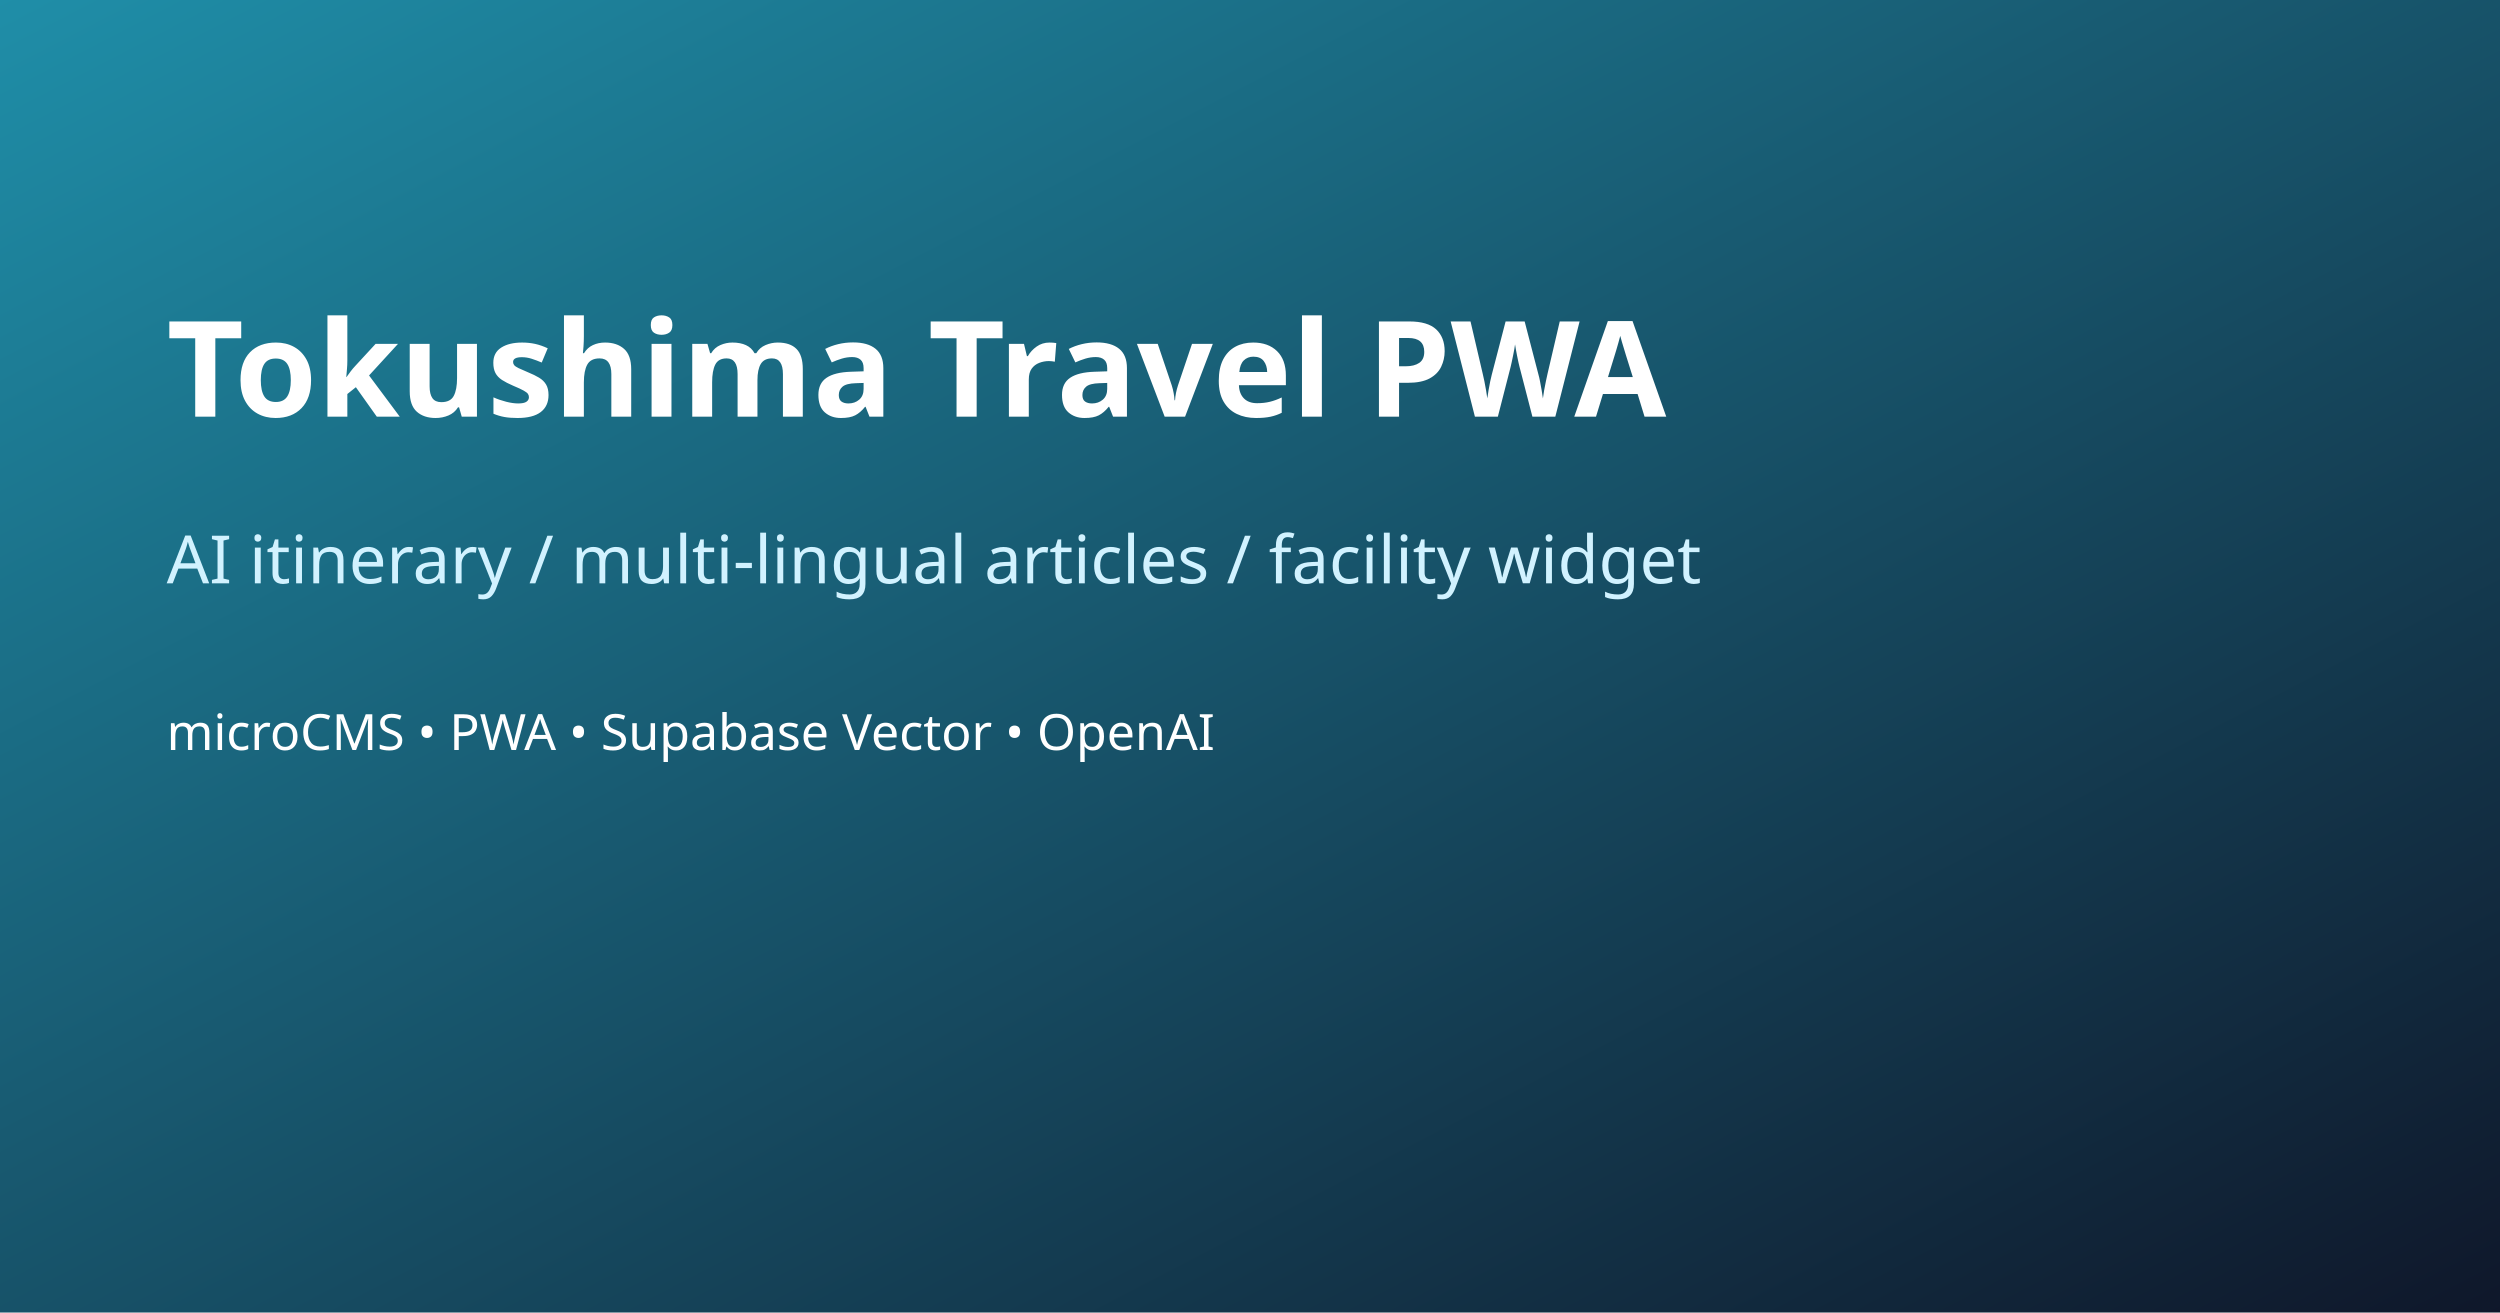
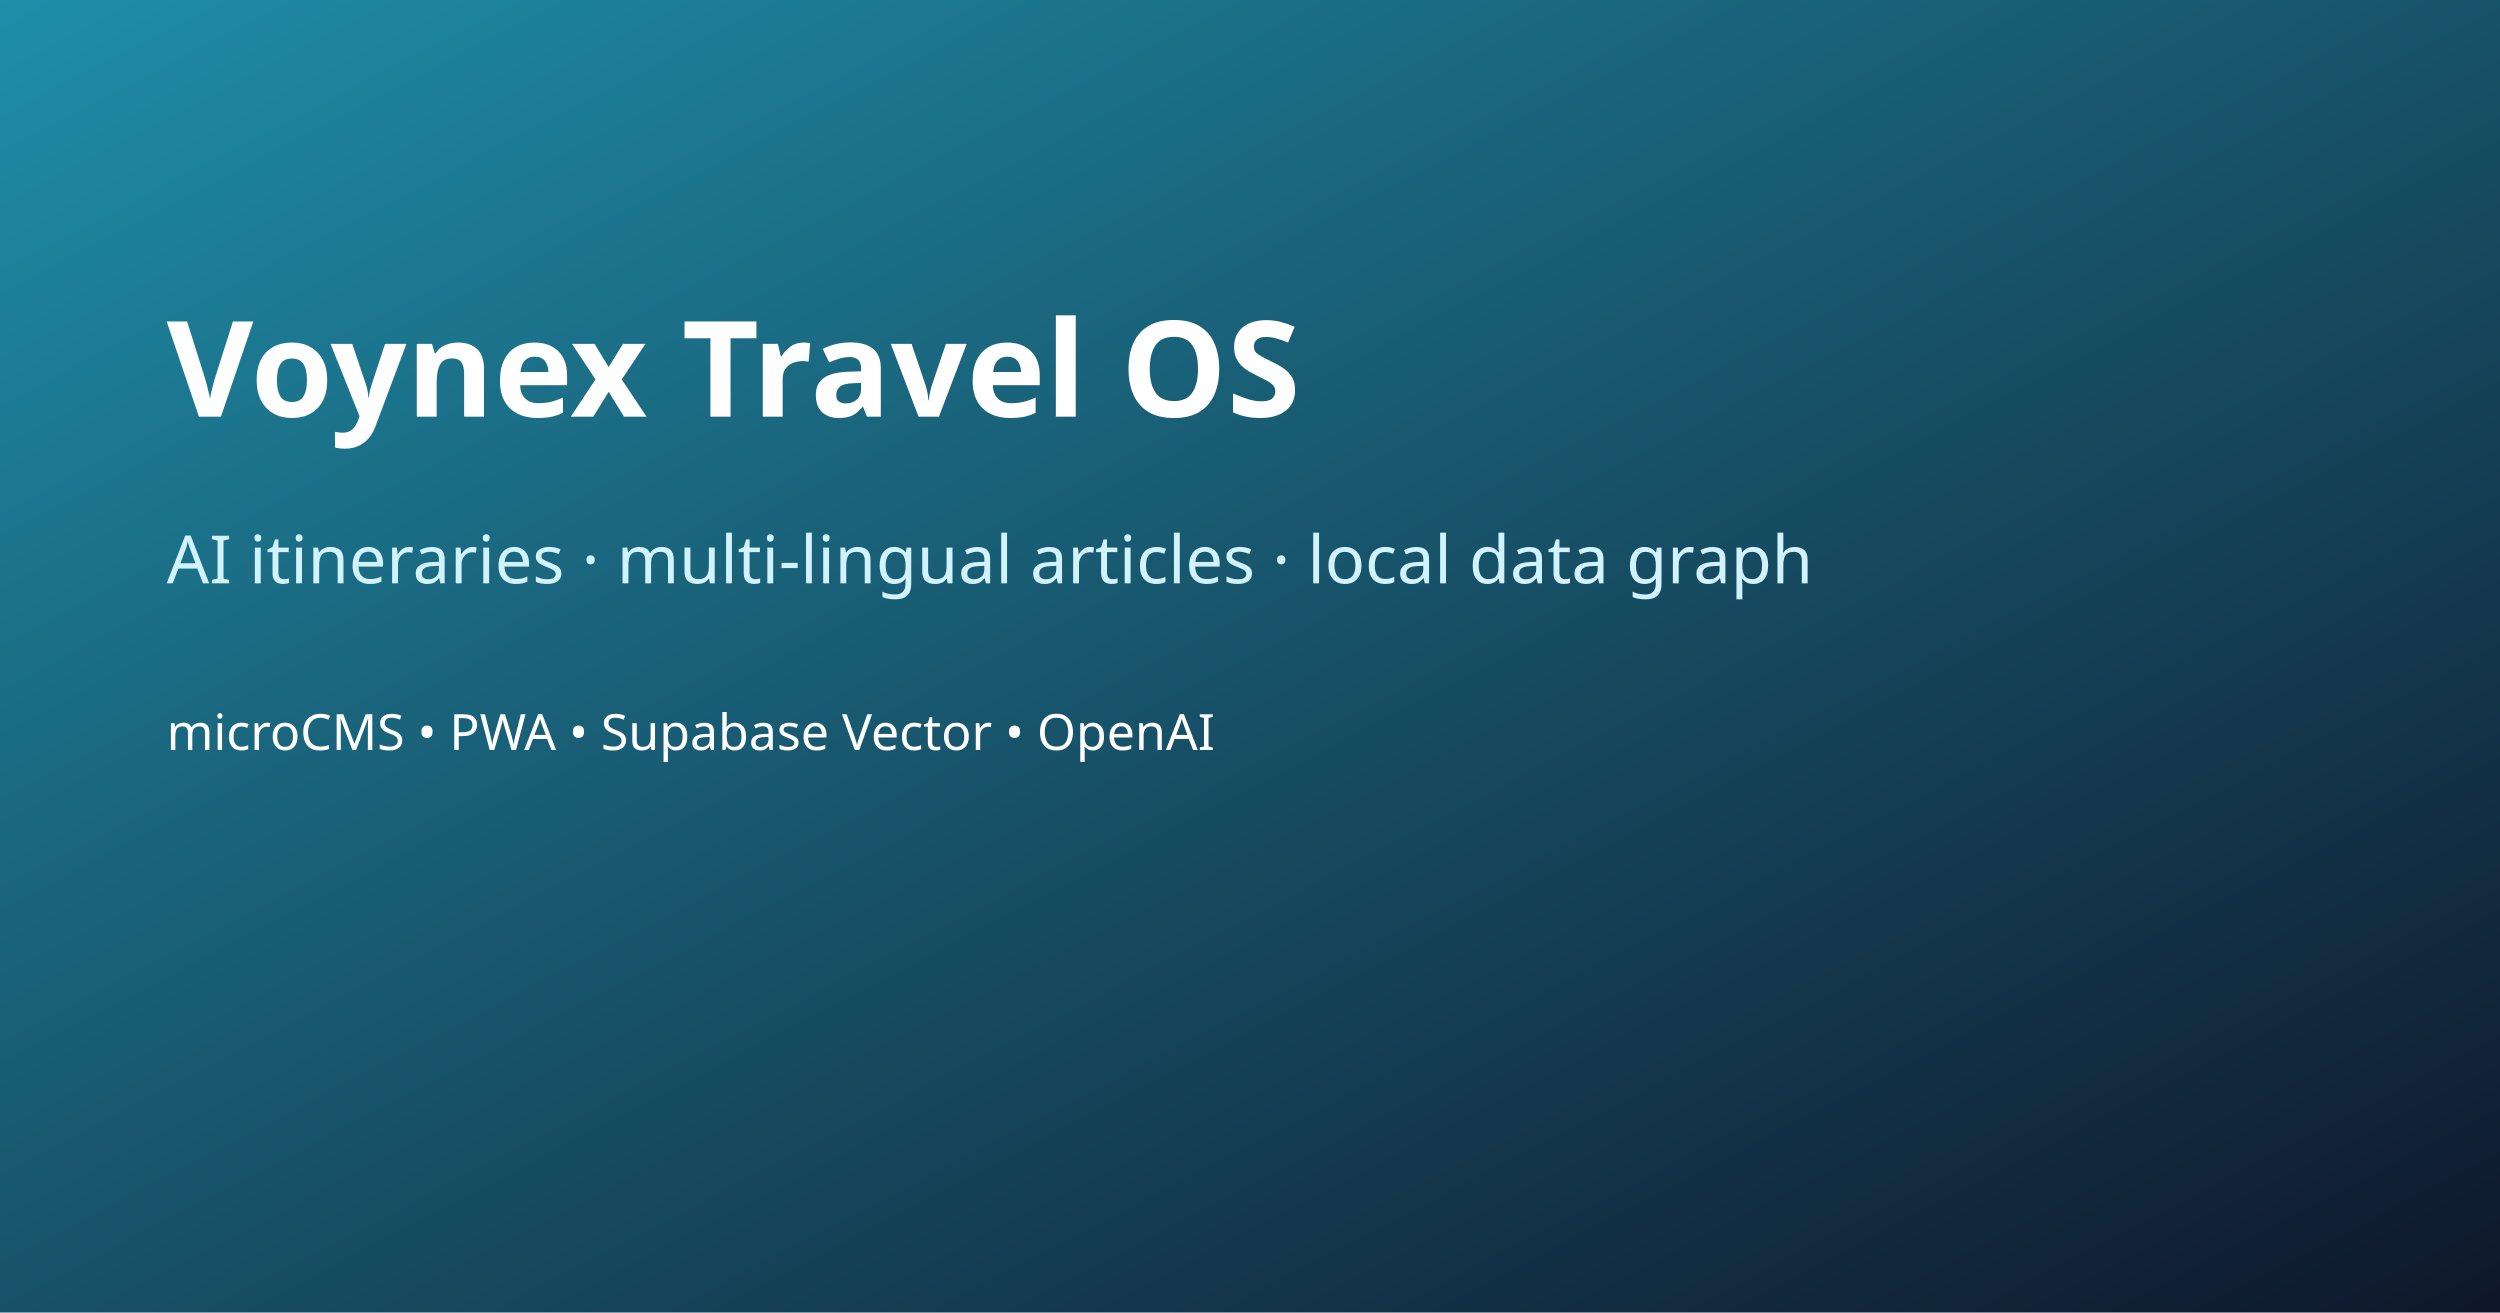
<svg xmlns="http://www.w3.org/2000/svg" width="1200" height="630" viewBox="0 0 1200 630">
  <defs>
    <linearGradient id="g" x1="0" y1="0" x2="1" y2="1">
      <stop offset="0%" stop-color="#1f8ea8" />
      <stop offset="100%" stop-color="#0f172a" />
    </linearGradient>
  </defs>
  <rect width="1200" height="630" fill="url(#g)" />
  <text x="80" y="200" fill="#fff" font-size="64" font-family="sans-serif" font-weight="bold">
-     Tokushima Travel PWA
+     Voynex Travel OS
  </text>
  <text x="80" y="280" fill="#d1f2ff" font-size="32" font-family="sans-serif">
-     AI itinerary / multi-lingual articles / facility widget
+     AI itineraries · multi-lingual articles · local data graph
  </text>
  <text x="80" y="360" fill="#fff" font-size="24" font-family="sans-serif">
    microCMS • PWA • Supabase Vector • OpenAI
  </text>
</svg>
